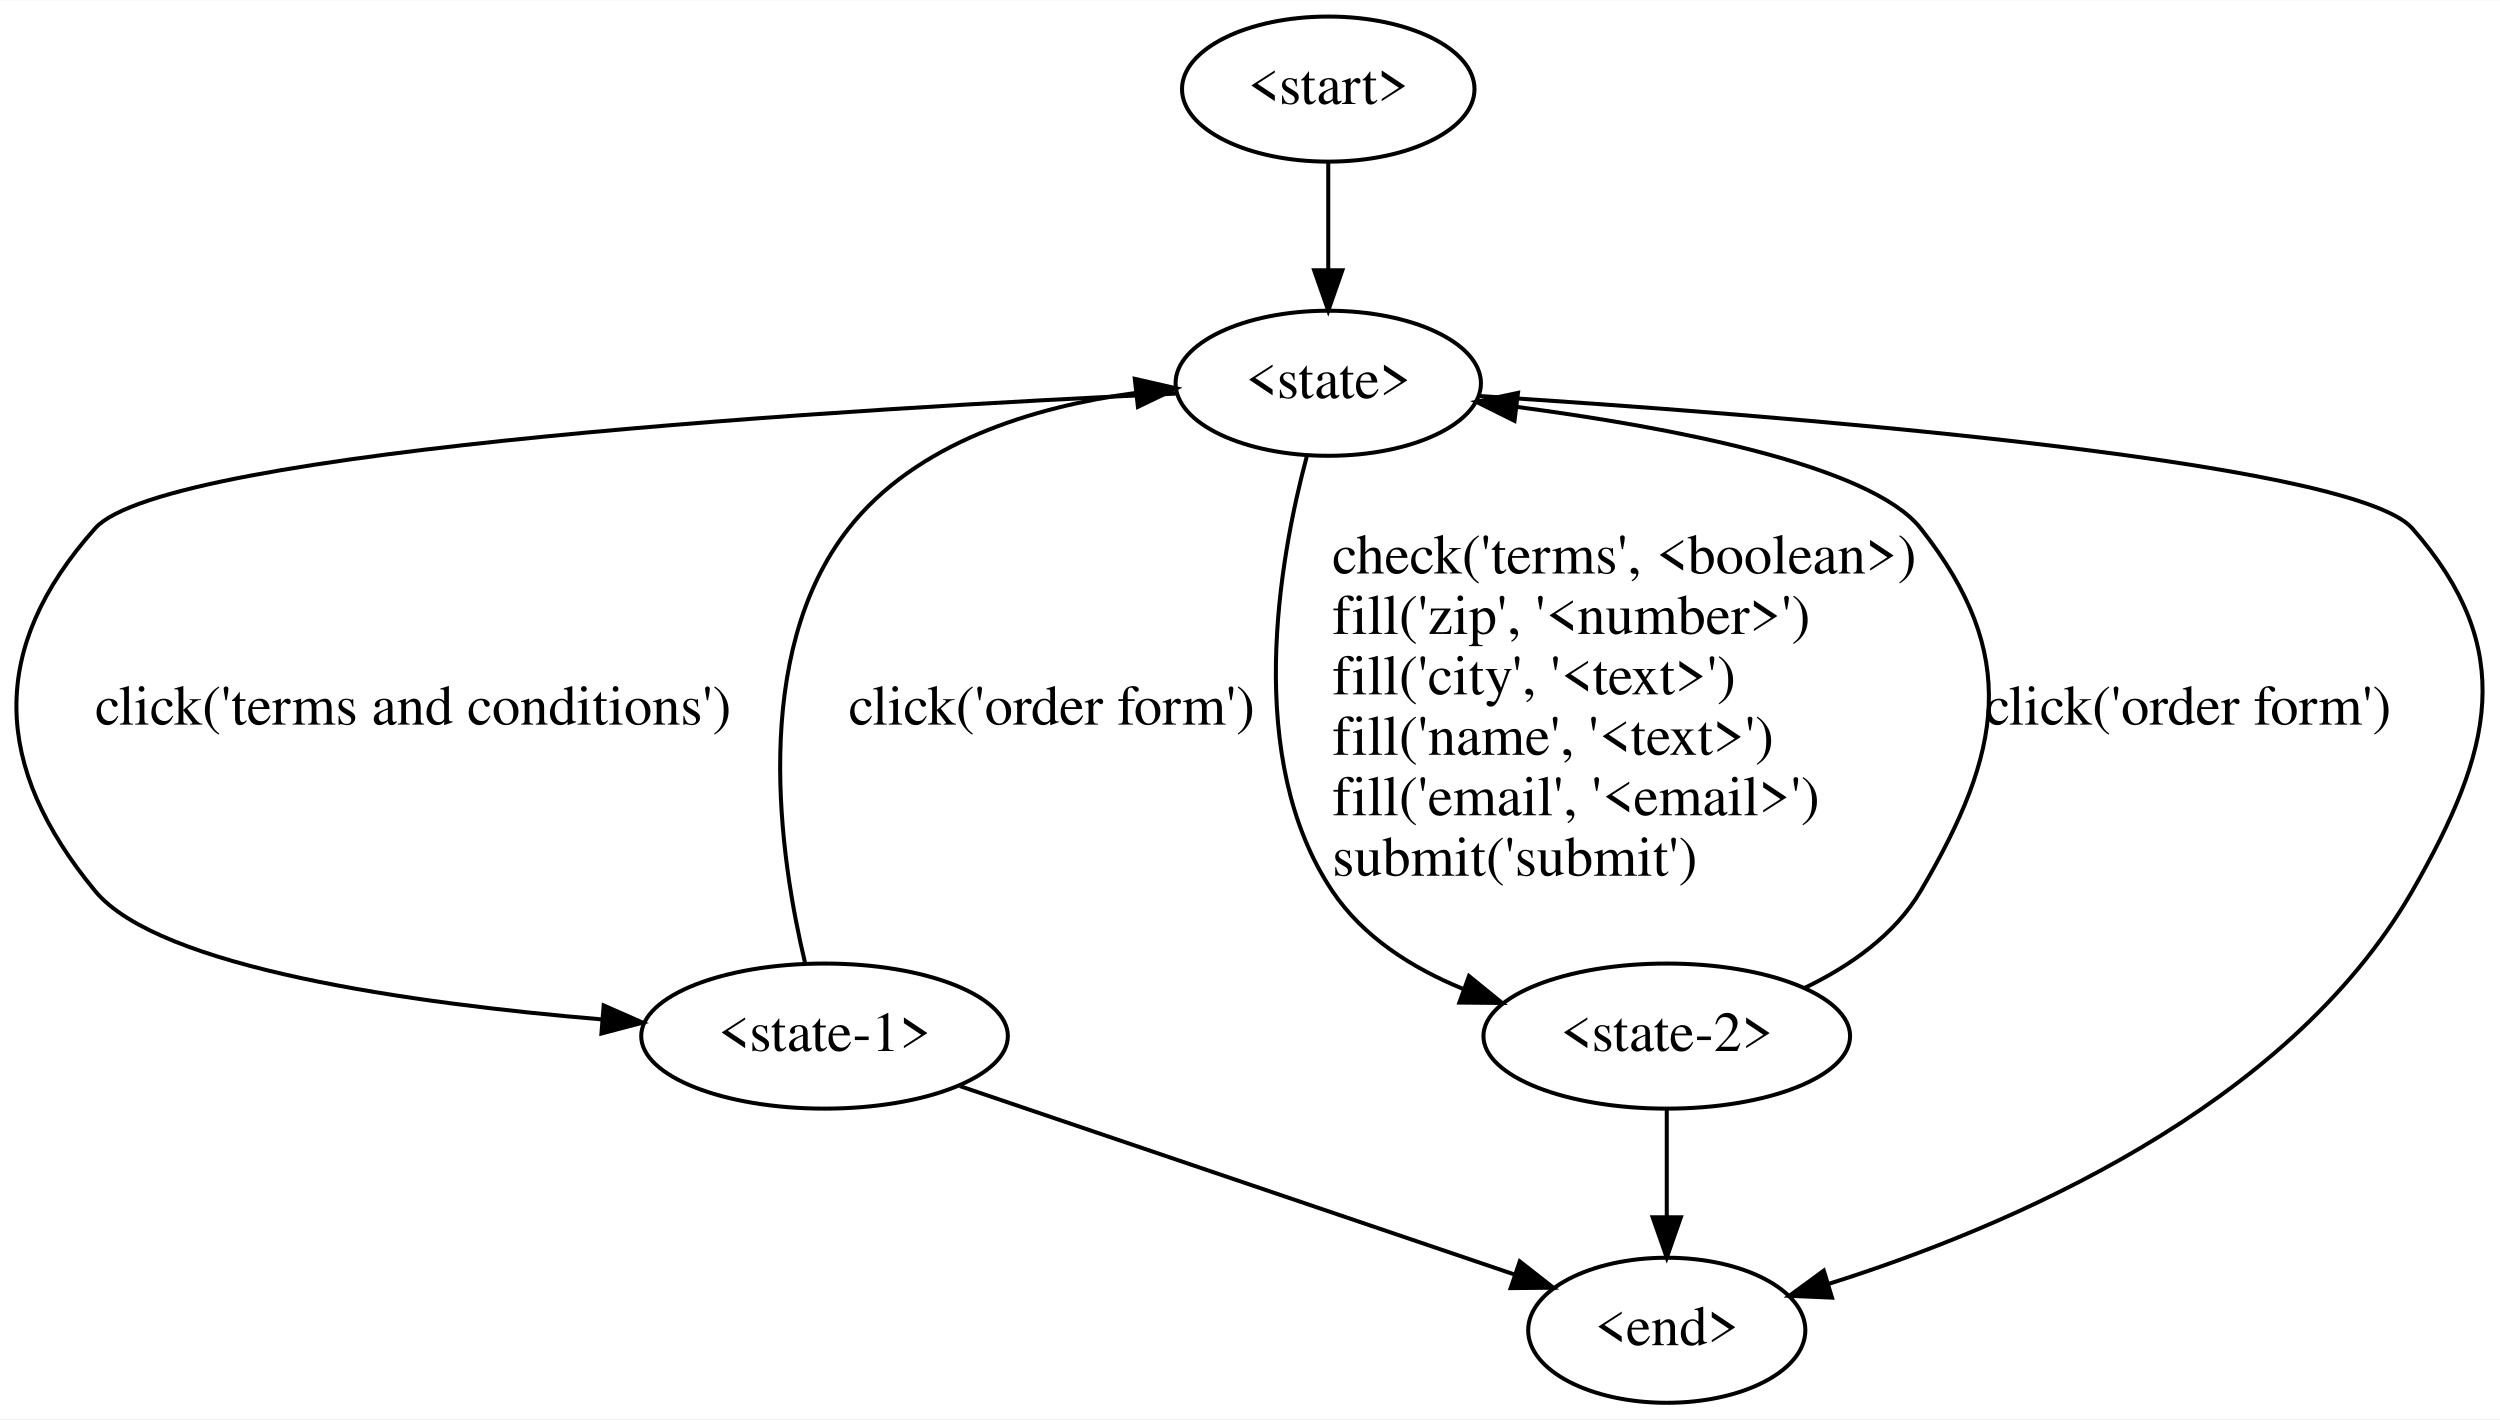
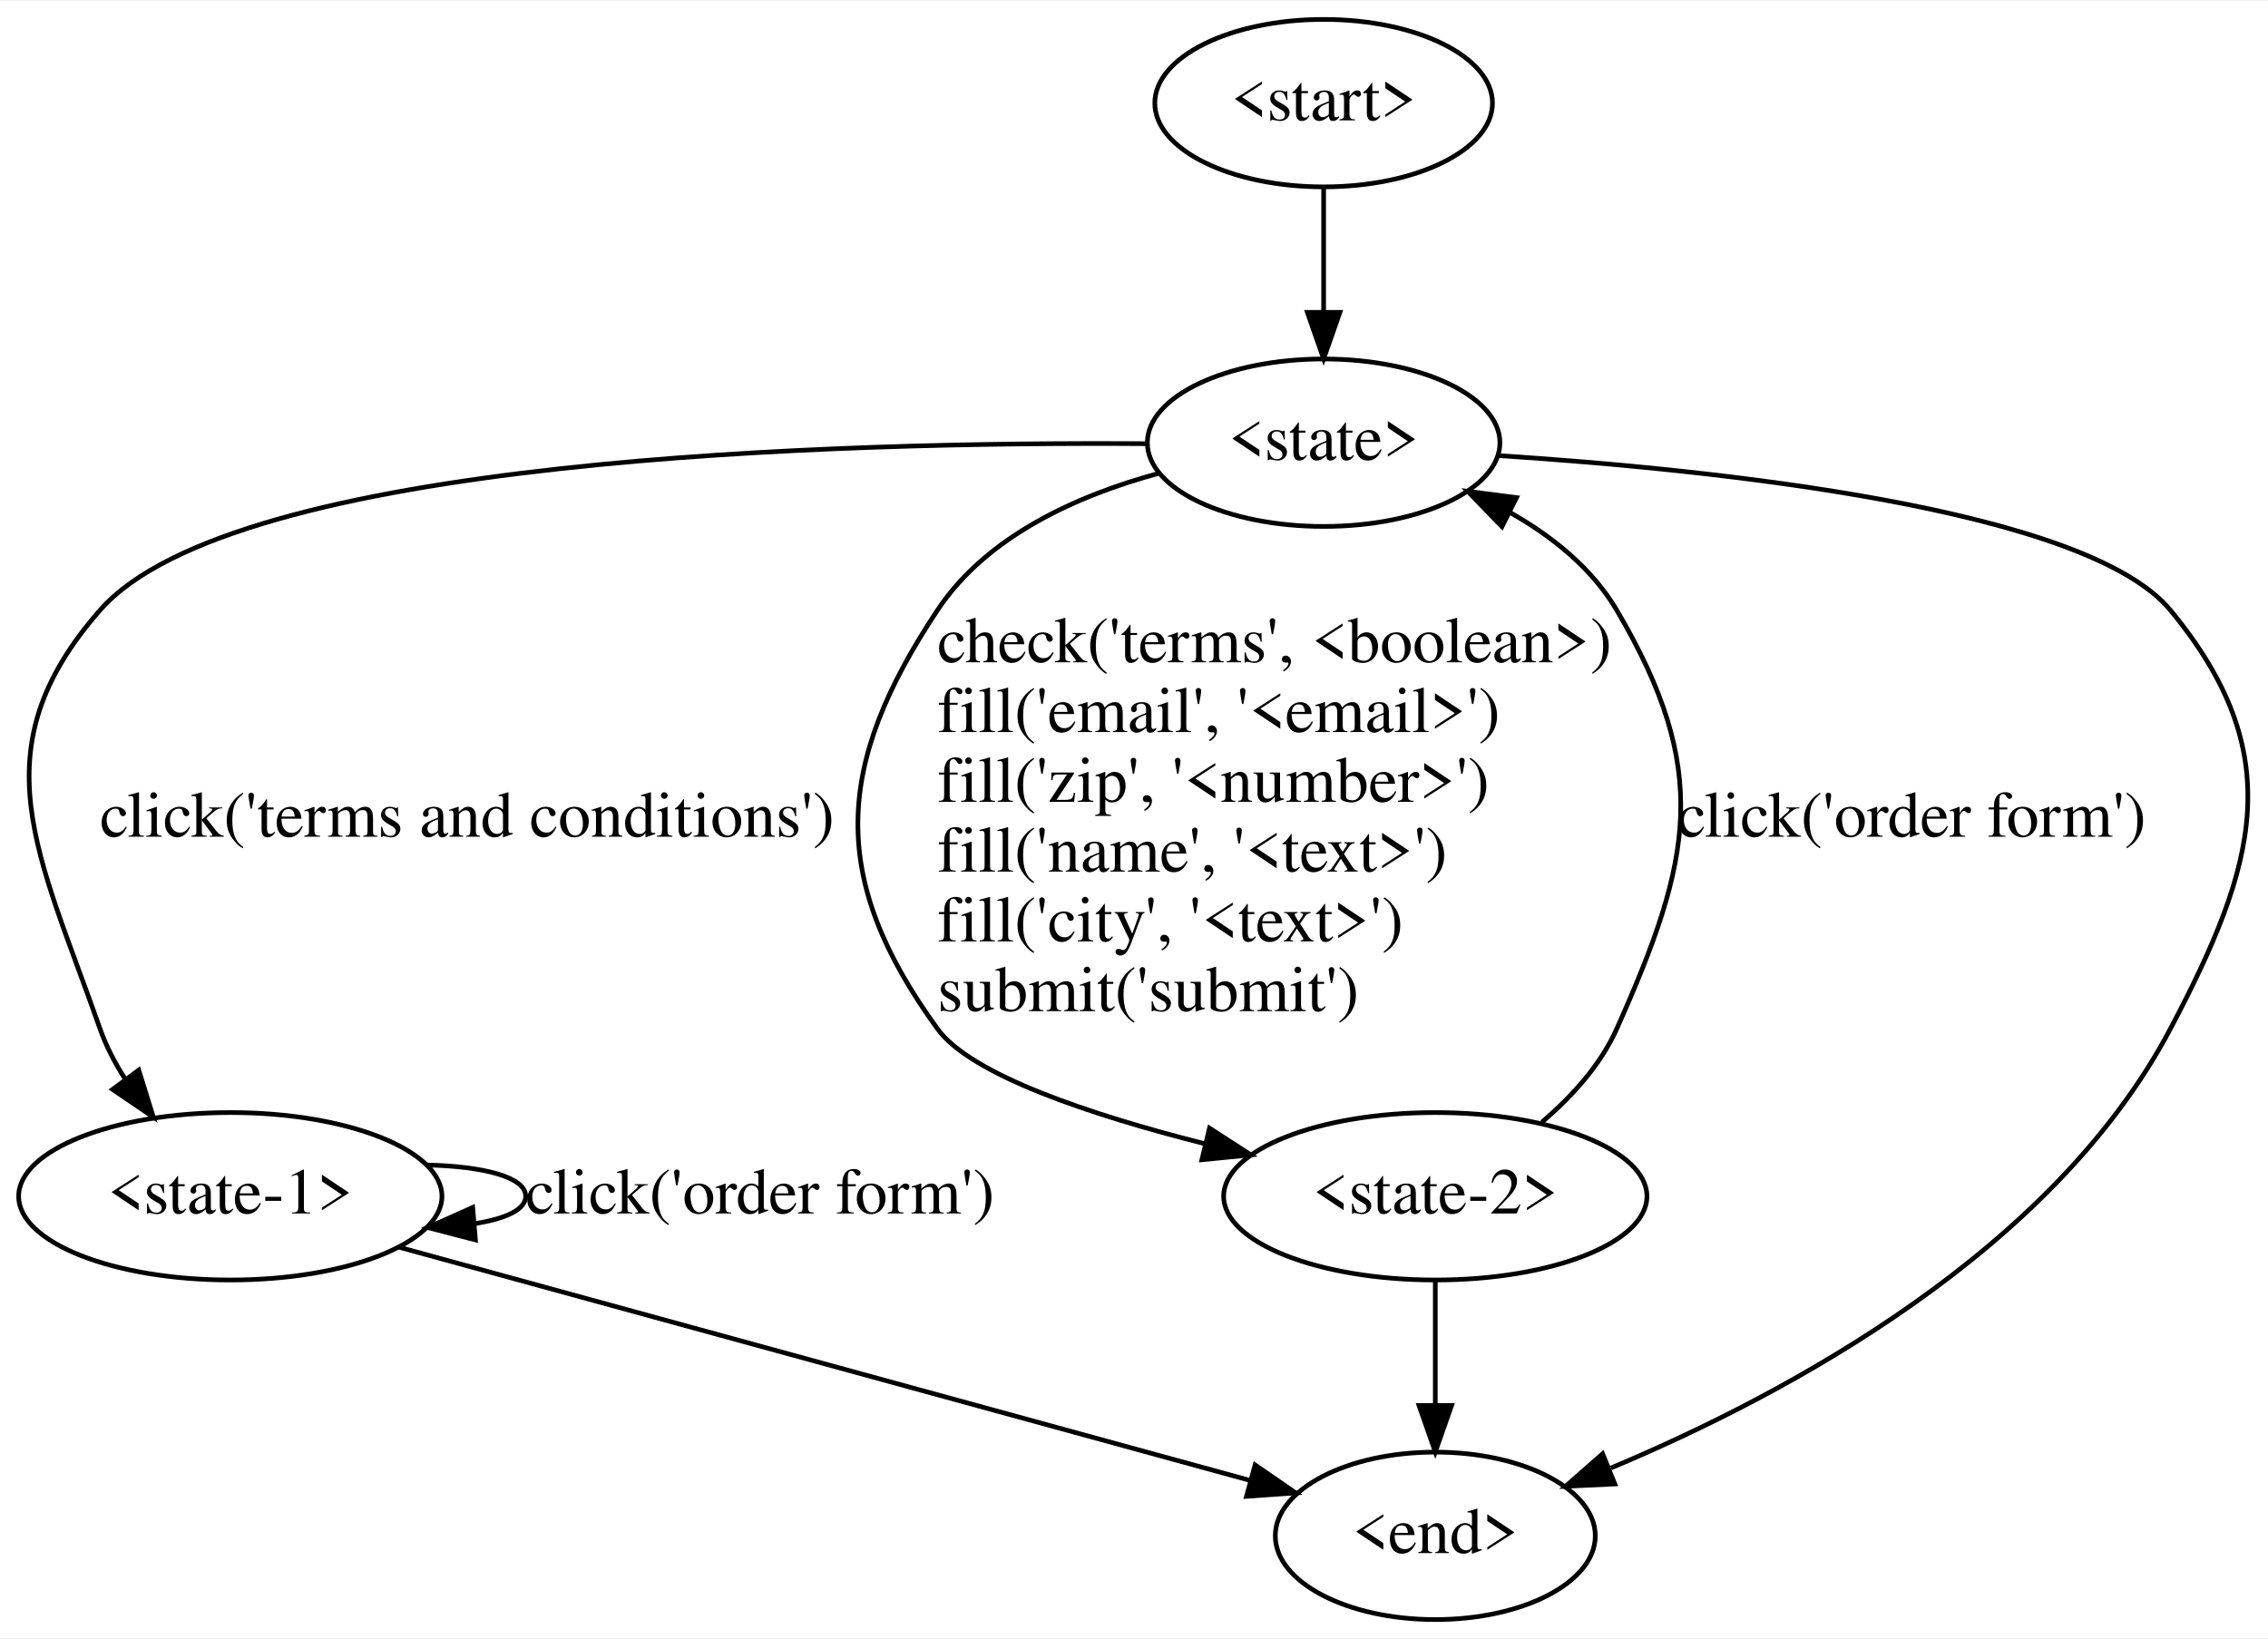
- <svg xmlns="http://www.w3.org/2000/svg" width="620pt" height="352pt" viewBox="0.00 0.00 620.38 352.00">
+ <svg xmlns="http://www.w3.org/2000/svg" width="487pt" height="352pt" viewBox="0.00 0.00 487.48 352.00">
  <g id="graph0" class="graph" transform="scale(1 1) rotate(0) translate(4 348)">
-     <polygon fill="white" stroke="transparent" points="-4,4 -4,-348 616.38,-348 616.38,4 -4,4" />
+     <polygon fill="white" stroke="transparent" points="-4,4 -4,-348 483.48,-348 483.48,4 -4,4" />
    <g id="node1" class="node">
-       <ellipse fill="none" stroke="black" cx="325.61" cy="-326" rx="36.29" ry="18" />
-       <text text-anchor="middle" x="325.61" y="-322.3" font-family="Times,serif" font-size="14.00">&lt;start&gt;</text>
+       <ellipse fill="none" stroke="black" cx="280.5" cy="-326" rx="36.29" ry="18" />
+       <text text-anchor="middle" x="280.5" y="-322.3" font-family="Times,serif" font-size="14.00">&lt;start&gt;</text>
    </g>
    <g id="node2" class="node">
-       <ellipse fill="none" stroke="black" cx="325.61" cy="-253" rx="37.89" ry="18" />
-       <text text-anchor="middle" x="325.61" y="-249.3" font-family="Times,serif" font-size="14.00">&lt;state&gt;</text>
+       <ellipse fill="none" stroke="black" cx="280.5" cy="-253" rx="37.89" ry="18" />
+       <text text-anchor="middle" x="280.5" y="-249.3" font-family="Times,serif" font-size="14.00">&lt;state&gt;</text>
    </g>
    <g id="edge1" class="edge">
-       <path fill="none" stroke="black" d="M325.61,-307.81C325.61,-299.79 325.61,-290.05 325.61,-281.07" />
-       <polygon fill="black" stroke="black" points="329.11,-281.03 325.61,-271.03 322.11,-281.03 329.11,-281.03" />
+       <path fill="none" stroke="black" d="M280.5,-307.81C280.5,-299.79 280.5,-290.05 280.5,-281.07" />
+       <polygon fill="black" stroke="black" points="284,-281.03 280.5,-271.03 277,-281.03 284,-281.03" />
    </g>
    <g id="node3" class="node">
-       <ellipse fill="none" stroke="black" cx="200.61" cy="-91" rx="45.49" ry="18" />
-       <text text-anchor="middle" x="200.61" y="-87.3" font-family="Times,serif" font-size="14.00">&lt;state-1&gt;</text>
+       <ellipse fill="none" stroke="black" cx="45.5" cy="-91" rx="45.49" ry="18" />
+       <text text-anchor="middle" x="45.5" y="-87.3" font-family="Times,serif" font-size="14.00">&lt;state-1&gt;</text>
    </g>
    <g id="edge2" class="edge">
-       <path fill="none" stroke="black" d="M288.02,-250.45C210.2,-246.86 37.2,-236.73 19.61,-217 -7.02,-187.15 -5.85,-157.85 19.61,-127 35.36,-107.91 98.13,-99.11 145.37,-95.14" />
-       <polygon fill="black" stroke="black" points="145.8,-98.61 155.49,-94.34 145.25,-91.64 145.8,-98.61" />
-       <text text-anchor="start" x="19.61" y="-168.3" font-family="Times,serif" font-size="14.00">click('terms and conditions')</text>
+       <path fill="none" stroke="black" d="M242.56,-252.79C176.89,-253.25 46.29,-249.88 17.5,-217 -8.86,-186.91 4.26,-164.75 17.5,-127 18.82,-123.23 20.74,-119.56 22.97,-116.1" />
+       <polygon fill="black" stroke="black" points="25.82,-118.13 28.96,-108.02 20.19,-113.97 25.82,-118.13" />
+       <text text-anchor="start" x="17.5" y="-168.3" font-family="Times,serif" font-size="14.00">click('terms and conditions')</text>
    </g>
    <g id="node4" class="node">
-       <ellipse fill="none" stroke="black" cx="409.61" cy="-91" rx="45.49" ry="18" />
-       <text text-anchor="middle" x="409.61" y="-87.3" font-family="Times,serif" font-size="14.00">&lt;state-2&gt;</text>
+       <ellipse fill="none" stroke="black" cx="304.5" cy="-91" rx="45.49" ry="18" />
+       <text text-anchor="middle" x="304.5" y="-87.3" font-family="Times,serif" font-size="14.00">&lt;state-2&gt;</text>
    </g>
    <g id="edge3" class="edge">
-       <path fill="none" stroke="black" d="M320.3,-234.93C313.4,-209.15 304.64,-159.82 326.61,-127 334.23,-115.61 346.37,-107.91 359.03,-102.72" />
-       <polygon fill="black" stroke="black" points="360.53,-105.9 368.75,-99.22 358.15,-99.32 360.53,-105.9" />
-       <text text-anchor="start" x="326.61" y="-205.8" font-family="Times,serif" font-size="14.00">check('terms', &lt;boolean&gt;)</text>
-       <text text-anchor="start" x="326.61" y="-190.8" font-family="Times,serif" font-size="14.00">fill('zip', '&lt;number&gt;')</text>
-       <text text-anchor="start" x="326.61" y="-175.8" font-family="Times,serif" font-size="14.00">fill('city', '&lt;text&gt;')</text>
-       <text text-anchor="start" x="326.61" y="-160.8" font-family="Times,serif" font-size="14.00">fill('name', '&lt;text&gt;')</text>
-       <text text-anchor="start" x="326.61" y="-145.8" font-family="Times,serif" font-size="14.00">fill('email', '&lt;email&gt;')</text>
-       <text text-anchor="start" x="326.61" y="-130.8" font-family="Times,serif" font-size="14.00">submit('submit')</text>
+       <path fill="none" stroke="black" d="M245.18,-246.45C227.71,-241.73 208.13,-233.03 197.5,-217 175.38,-183.67 174.02,-159.38 197.5,-127 204.68,-117.09 230.45,-108.5 254.89,-102.31" />
+       <polygon fill="black" stroke="black" points="255.97,-105.65 264.87,-99.89 254.33,-98.85 255.97,-105.65" />
+       <text text-anchor="start" x="197.5" y="-205.8" font-family="Times,serif" font-size="14.00">check('terms', &lt;boolean&gt;)</text>
+       <text text-anchor="start" x="197.5" y="-190.8" font-family="Times,serif" font-size="14.00">fill('email', '&lt;email&gt;')</text>
+       <text text-anchor="start" x="197.5" y="-175.8" font-family="Times,serif" font-size="14.00">fill('zip', '&lt;number&gt;')</text>
+       <text text-anchor="start" x="197.5" y="-160.8" font-family="Times,serif" font-size="14.00">fill('name', '&lt;text&gt;')</text>
+       <text text-anchor="start" x="197.5" y="-145.8" font-family="Times,serif" font-size="14.00">fill('city', '&lt;text&gt;')</text>
+       <text text-anchor="start" x="197.5" y="-130.8" font-family="Times,serif" font-size="14.00">submit('submit')</text>
    </g>
    <g id="node5" class="node">
-       <ellipse fill="none" stroke="black" cx="409.61" cy="-18" rx="34.39" ry="18" />
-       <text text-anchor="middle" x="409.61" y="-14.3" font-family="Times,serif" font-size="14.00">&lt;end&gt;</text>
+       <ellipse fill="none" stroke="black" cx="304.5" cy="-18" rx="34.39" ry="18" />
+       <text text-anchor="middle" x="304.5" y="-14.3" font-family="Times,serif" font-size="14.00">&lt;end&gt;</text>
    </g>
    <g id="edge4" class="edge">
-       <path fill="none" stroke="black" d="M362.92,-249.84C433.2,-245.38 579.55,-234.14 594.61,-217 621,-186.95 614.52,-161.69 594.61,-127 563.62,-73.03 494.09,-43.47 449.65,-29.47" />
-       <polygon fill="black" stroke="black" points="450.61,-26.1 440.03,-26.55 448.58,-32.8 450.61,-26.1" />
+       <path fill="none" stroke="black" d="M317.83,-250.25C365.65,-247.14 444.51,-238.77 462.5,-217 487.97,-186.16 481.17,-162.38 462.5,-127 437.3,-79.25 380.44,-48.61 342.26,-32.59" />
+       <polygon fill="black" stroke="black" points="343.09,-29.15 332.51,-28.65 340.46,-35.64 343.09,-29.15" />
    </g>
    <g id="edge5" class="edge">
-       <path fill="none" stroke="black" d="M195.8,-109.07C189.52,-135.3 182.03,-185.75 206.61,-217 223.39,-238.35 252.52,-247.16 277.76,-250.6" />
-       <polygon fill="black" stroke="black" points="277.6,-254.1 287.93,-251.74 278.38,-247.15 277.6,-254.1" />
-       <text text-anchor="start" x="206.61" y="-168.3" font-family="Times,serif" font-size="14.00">click('order form')</text>
+       <path fill="none" stroke="black" d="M87.93,-97.72C99.85,-97.42 108.99,-95.18 108.99,-91 108.99,-88.12 104.67,-86.17 98.09,-85.13" />
+       <polygon fill="black" stroke="black" points="98.19,-81.62 87.93,-84.28 97.6,-88.6 98.19,-81.62" />
+       <text text-anchor="start" x="108.99" y="-87.3" font-family="Times,serif" font-size="14.00">click('order form')</text>
    </g>
    <g id="edge6" class="edge">
-       <path fill="none" stroke="black" d="M234.19,-78.59C271.84,-65.8 332.76,-45.1 371.99,-31.78" />
-       <polygon fill="black" stroke="black" points="373.13,-35.09 381.47,-28.56 370.88,-28.46 373.13,-35.09" />
+       <path fill="none" stroke="black" d="M81.78,-80.05C129.97,-66.84 214.8,-43.59 264.7,-29.91" />
+       <polygon fill="black" stroke="black" points="265.77,-33.24 274.49,-27.23 263.92,-26.49 265.77,-33.24" />
    </g>
    <g id="edge7" class="edge">
-       <path fill="none" stroke="black" d="M443.88,-102.98C455.04,-108.36 466.2,-116.11 472.61,-127 492.89,-161.47 497.4,-185.61 472.61,-217 460.22,-232.69 410.49,-242.1 372.27,-247.15" />
-       <polygon fill="black" stroke="black" points="371.82,-243.68 362.33,-248.4 372.69,-250.62 371.82,-243.68" />
-       <text text-anchor="start" x="488.61" y="-168.3" font-family="Times,serif" font-size="14.00">click('order form')</text>
+       <path fill="none" stroke="black" d="M327.4,-106.93C333.83,-112.4 340.01,-119.19 343.5,-127 359.8,-163.53 363.78,-182.53 343.5,-217 338.21,-225.98 329.7,-232.82 320.63,-237.96" />
+       <polygon fill="black" stroke="black" points="318.83,-234.95 311.46,-242.55 321.96,-241.2 318.83,-234.95" />
+       <text text-anchor="start" x="356.5" y="-168.3" font-family="Times,serif" font-size="14.00">click('order form')</text>
    </g>
    <g id="edge8" class="edge">
-       <path fill="none" stroke="black" d="M409.61,-72.81C409.61,-64.79 409.61,-55.05 409.61,-46.07" />
-       <polygon fill="black" stroke="black" points="413.11,-46.03 409.61,-36.03 406.11,-46.03 413.11,-46.03" />
+       <path fill="none" stroke="black" d="M304.5,-72.81C304.5,-64.79 304.5,-55.05 304.5,-46.07" />
+       <polygon fill="black" stroke="black" points="308,-46.03 304.5,-36.03 301,-46.03 308,-46.03" />
    </g>
  </g>
</svg>
